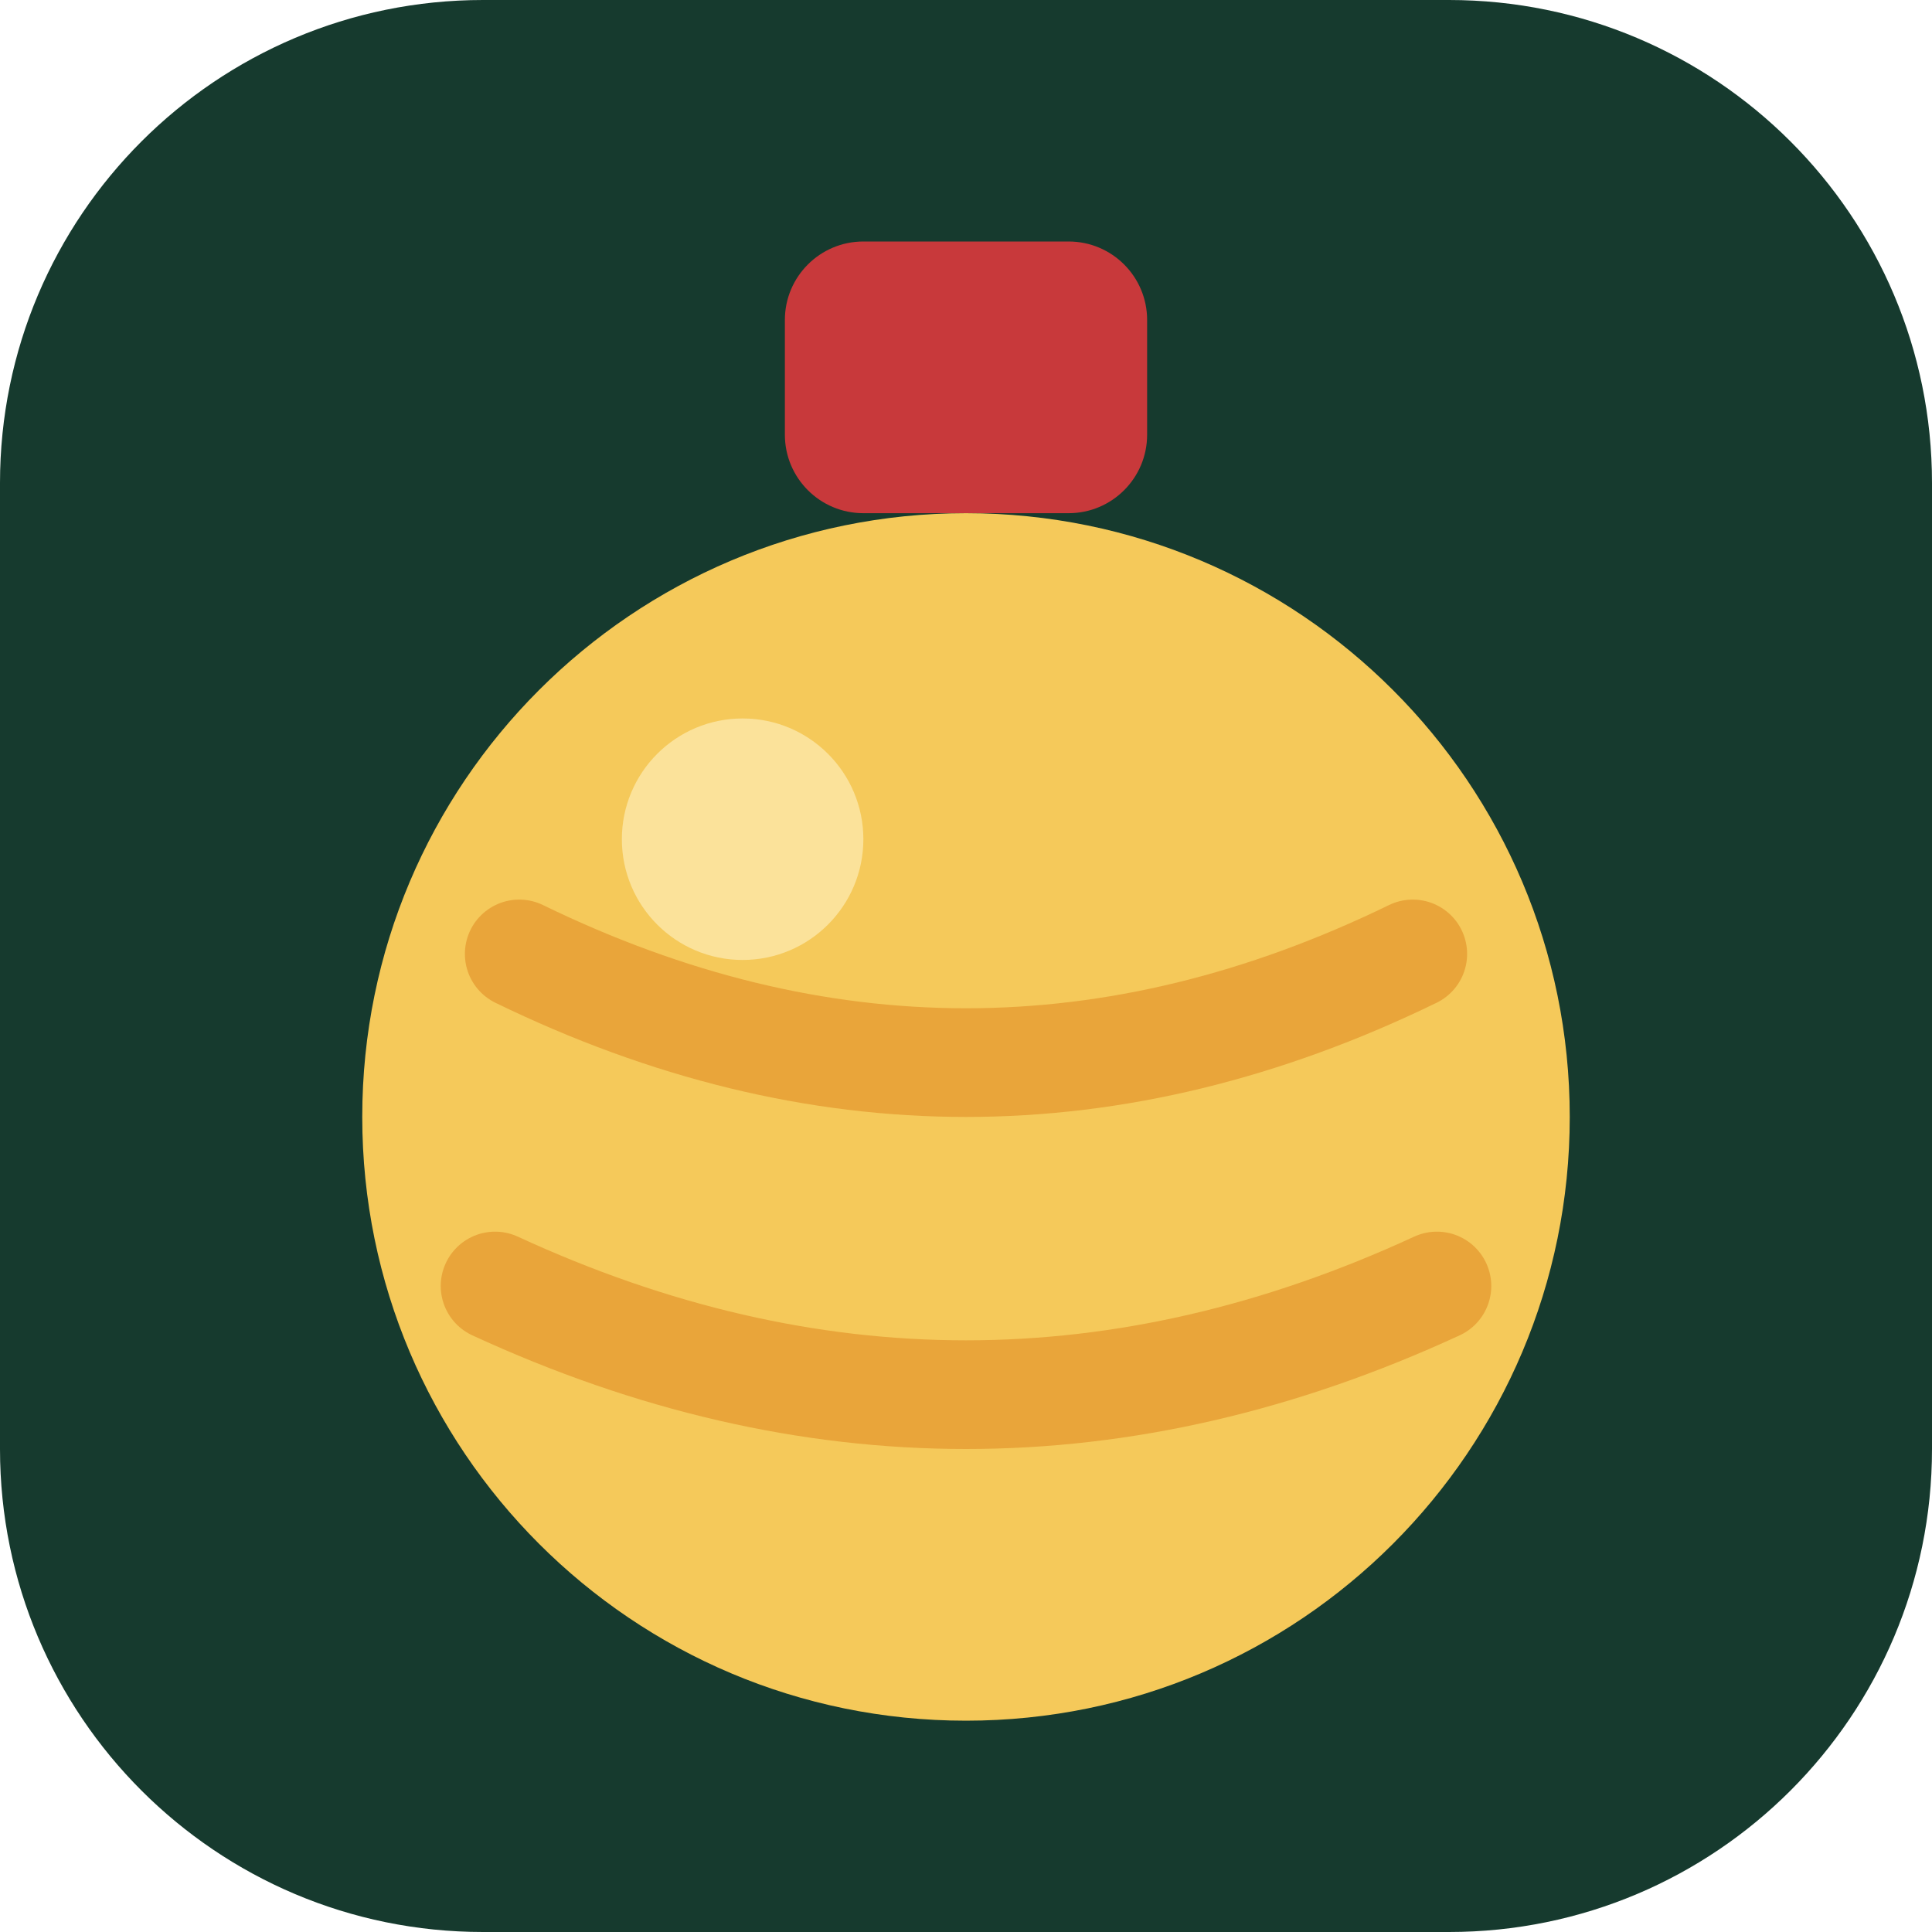
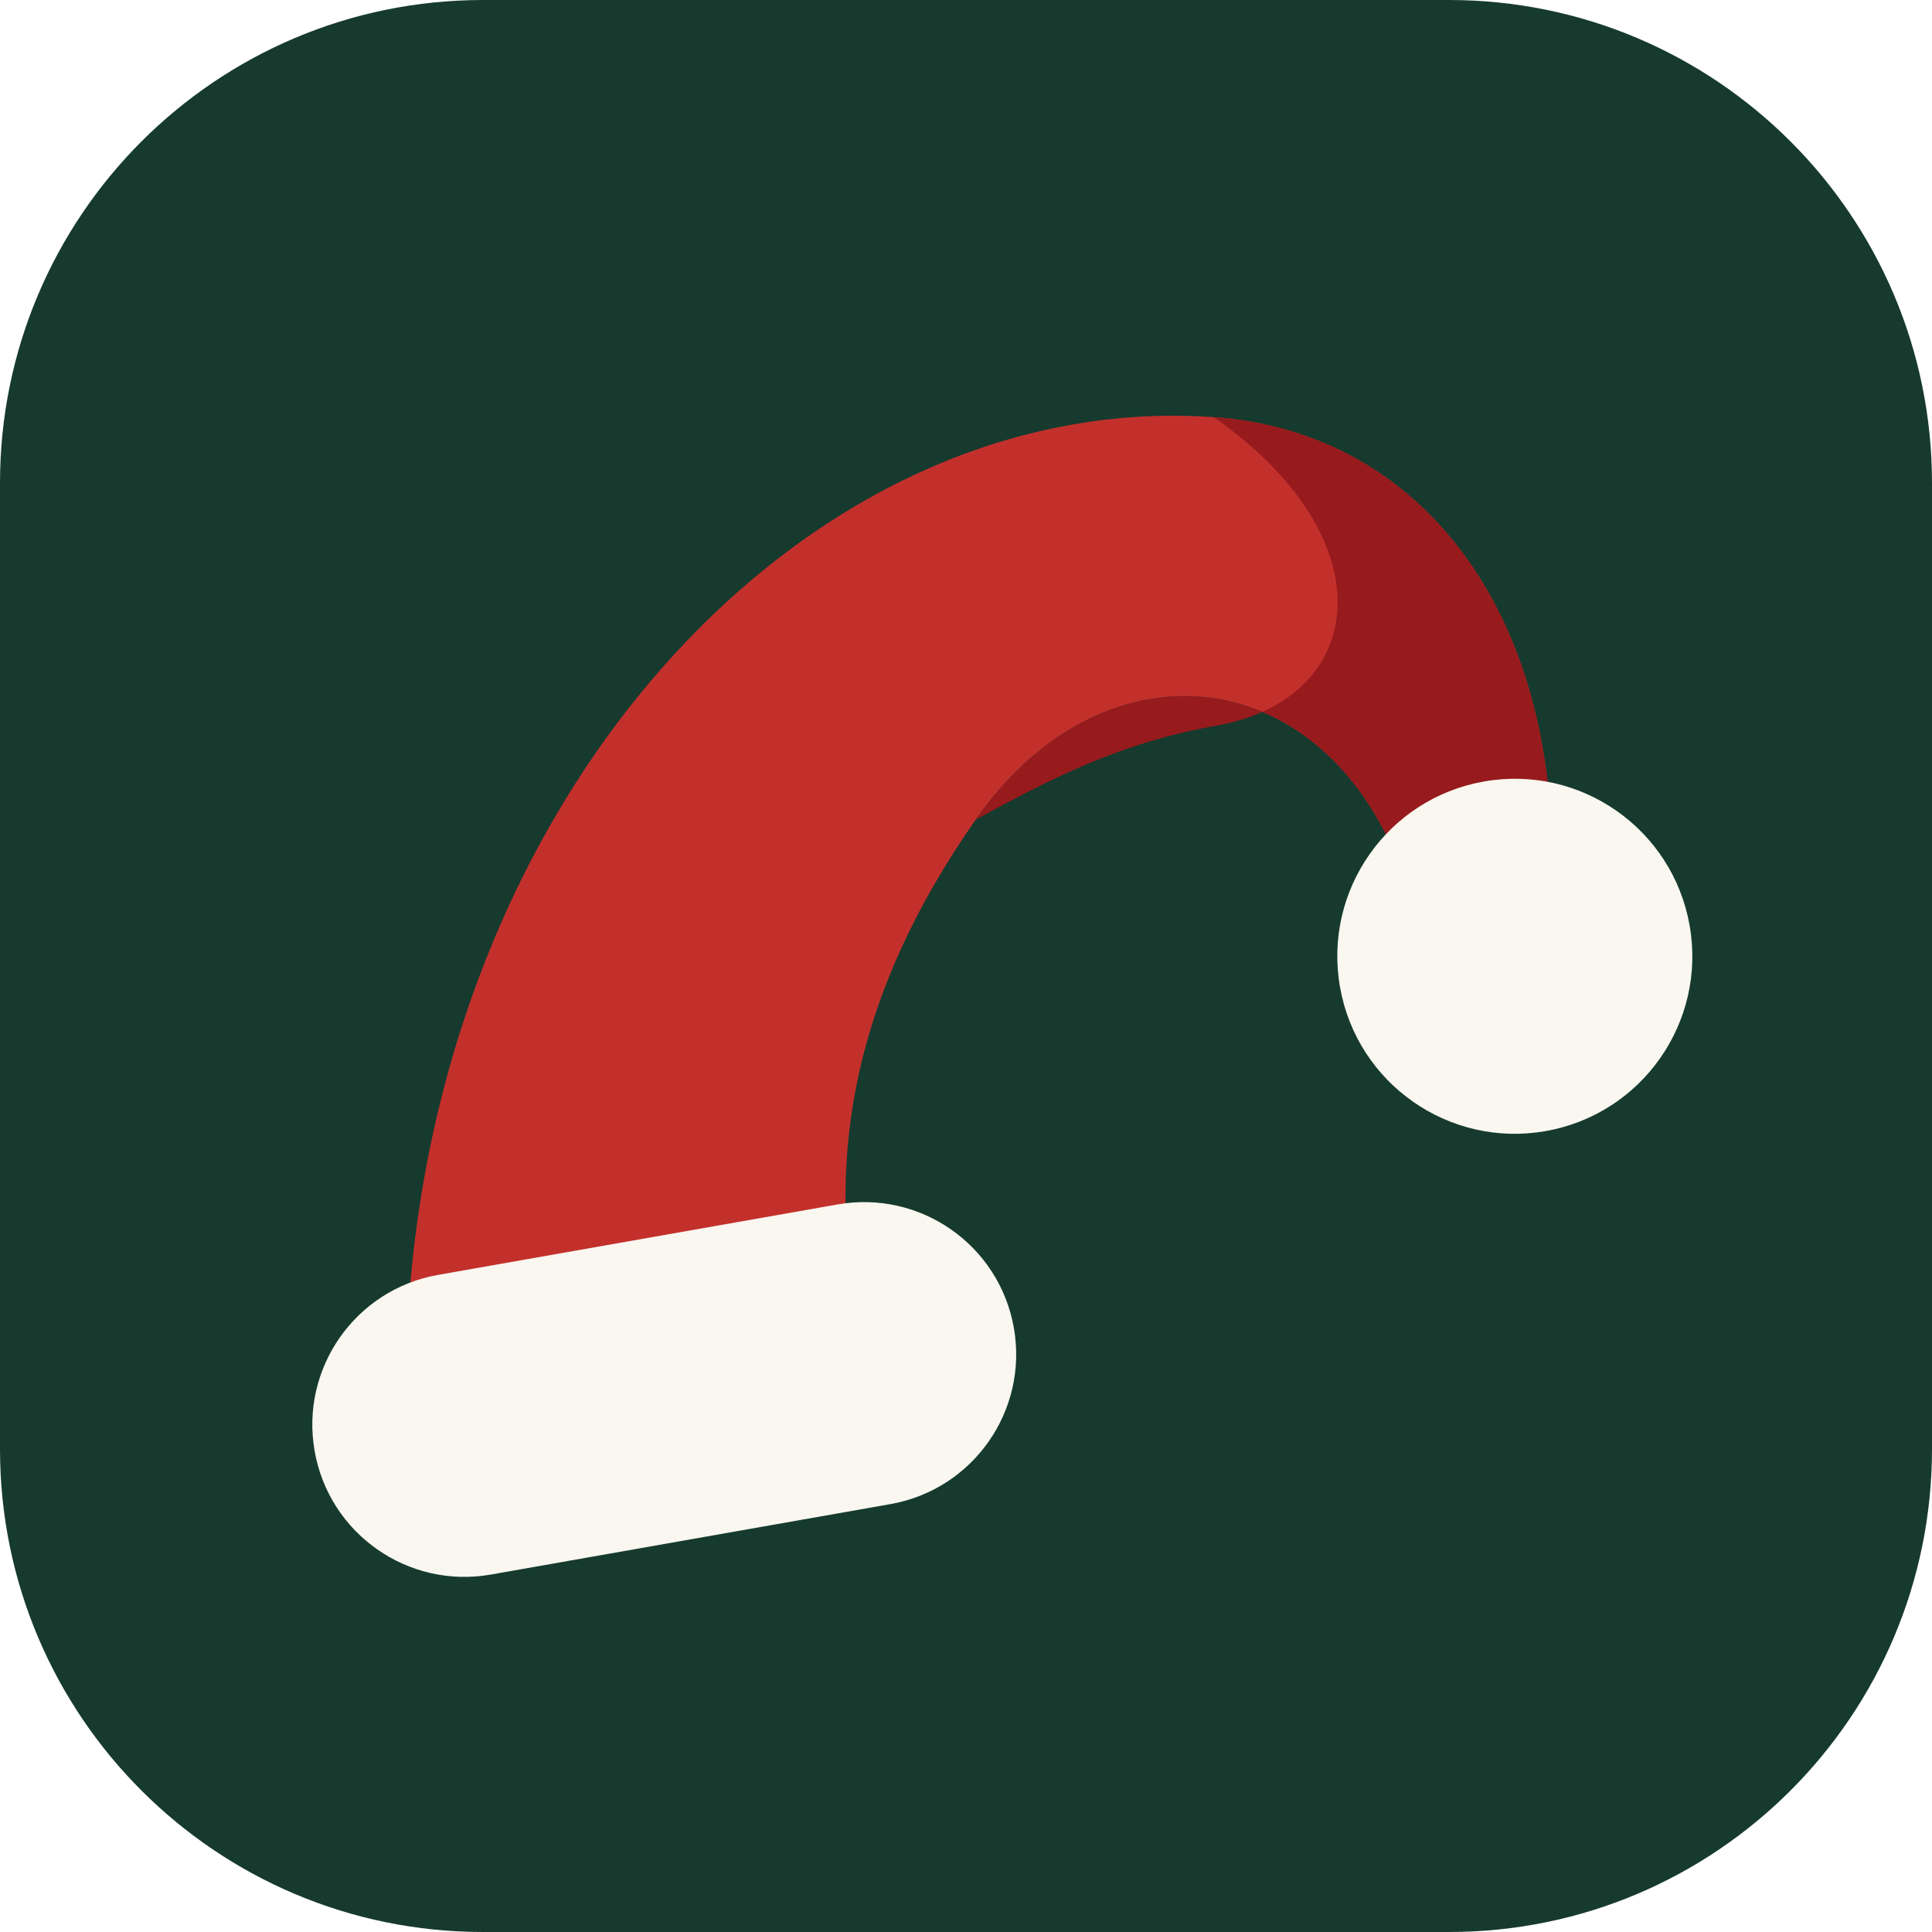
<svg xmlns="http://www.w3.org/2000/svg" viewBox="0 0 32 32">
  <rect width="32" height="32" rx="8" fill="#163A2E" />
-   <rect x="13" y="4" width="6" height="4.5" rx="1.3" fill="#C8393B" />
-   <circle cx="16" cy="18.5" r="10" fill="#F5C95A" />
-   <path d="M8.6 15.8Q16 19.4 23.4 15.8M8.2 21.3Q16 24.9 23.8 21.3" fill="none" stroke="#E9A53A" stroke-width="1.8" stroke-linecap="round" />
-   <circle cx="12.3" cy="13.9" r="2" fill="#FBE29A" />
+   <g transform="rotate(-10 16 16) translate(2.3 4.4) scale(0.42)">
+     <path d="M8 40C12 18 30 4 46 8C54 10 58 18 56 28L50 26C48 18 40 16 34 22C28 28 26 34 26 40Z" fill="#C3302C" />
+     <path d="M34 22C40 16 48 18 50 26L56 28C58 18 54 10 46 8C52 14 50 20 44 20C40 20 37 21 34 22Z" fill="#971A1D" />
+     <rect x="4" y="36" width="28" height="12" rx="6" fill="#F9F7EF" />
+     <circle cx="54" cy="31" r="7" fill="#F9F7EF" />
+   </g>
</svg>
